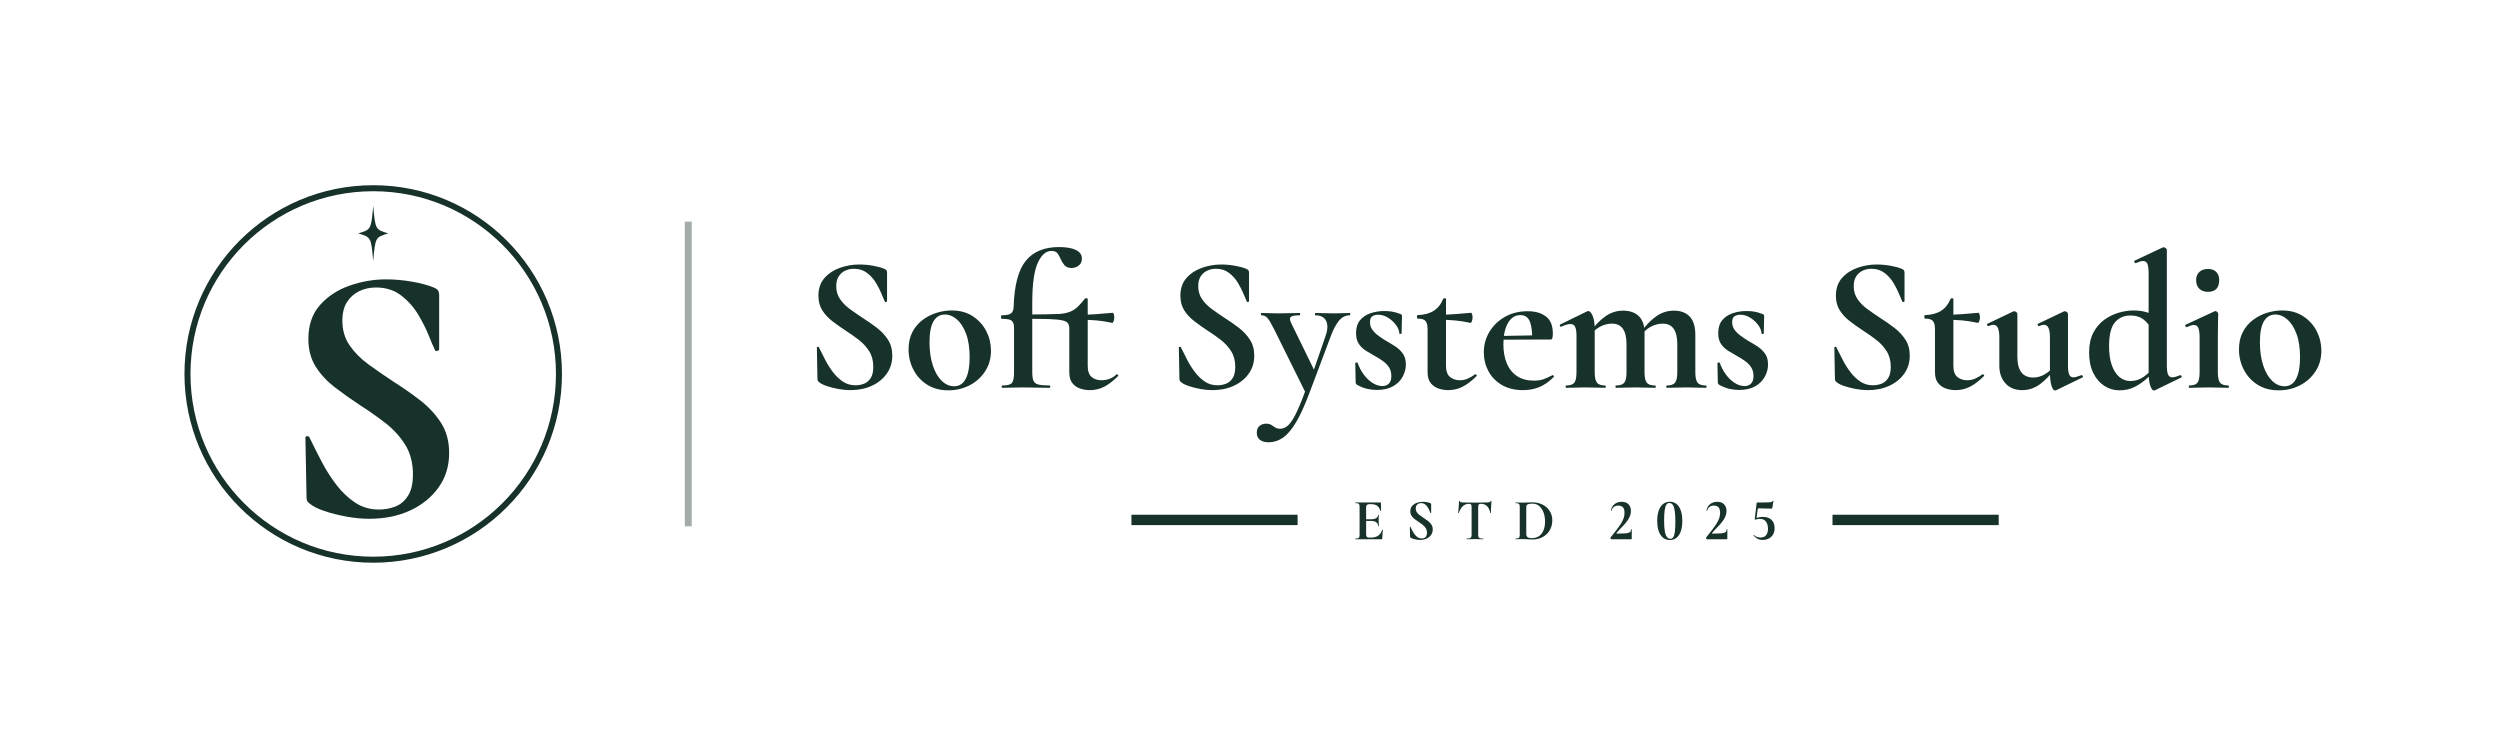
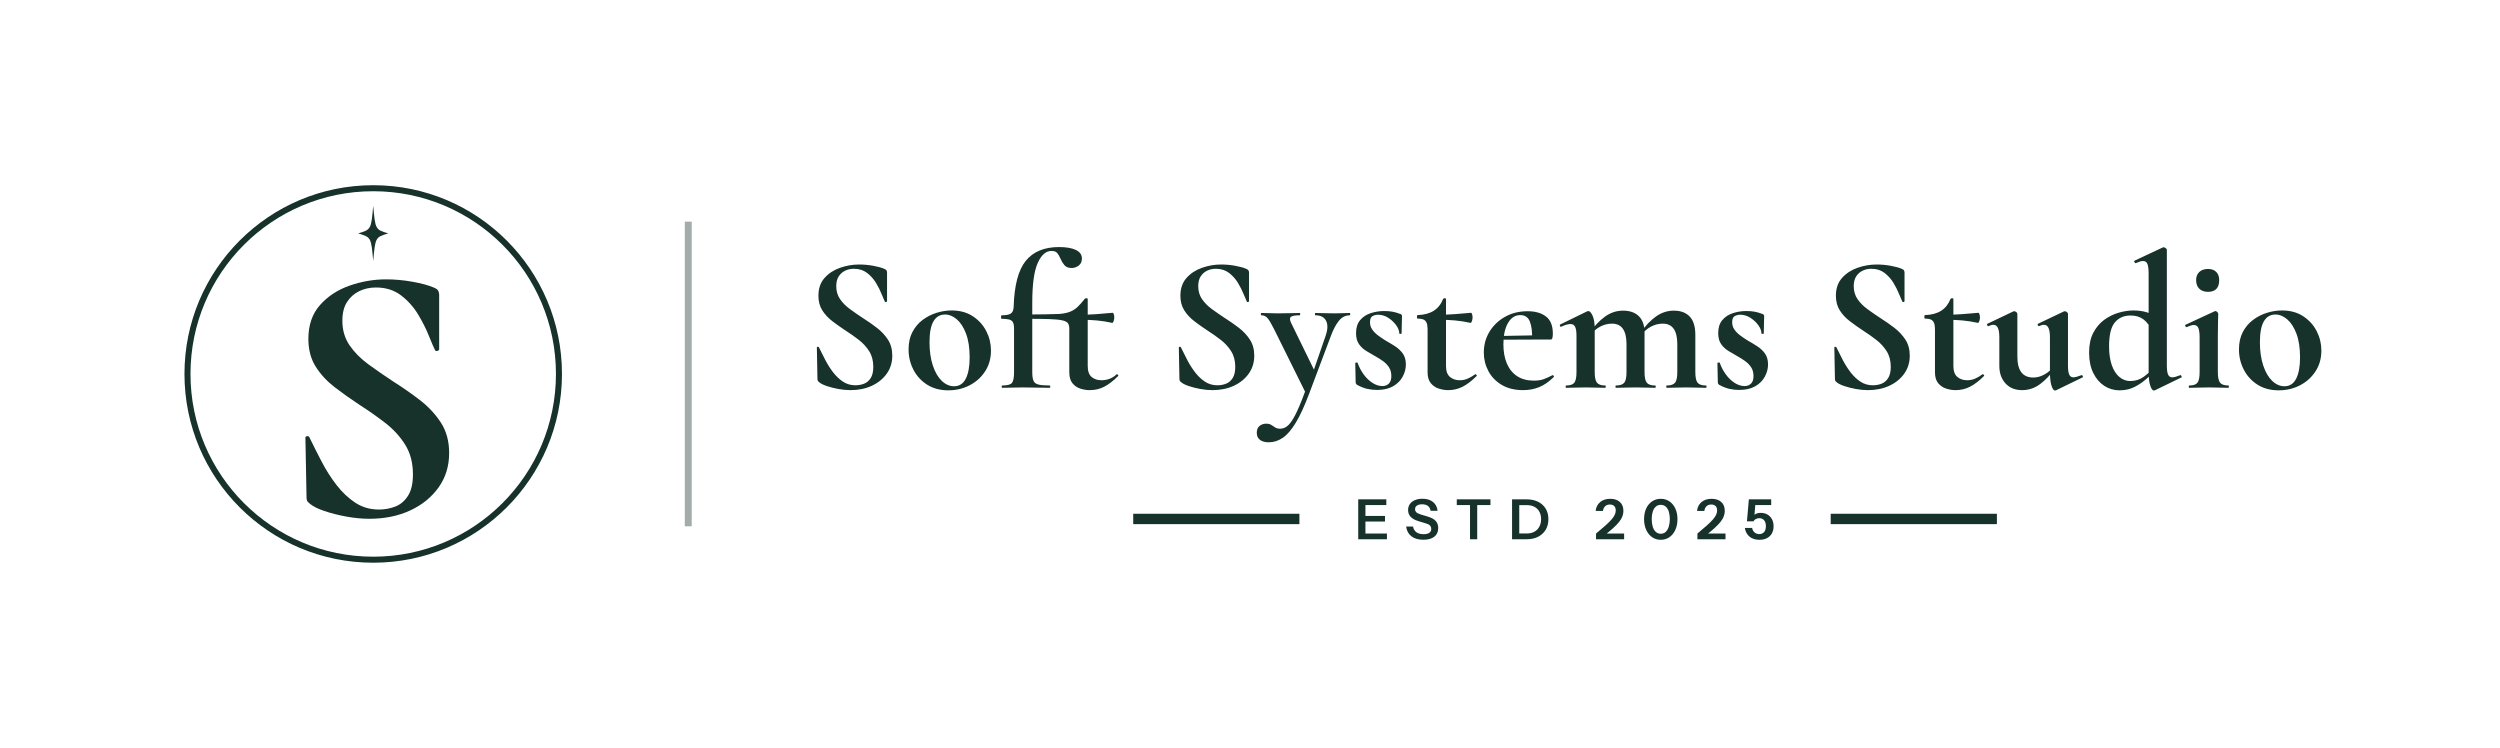
<svg xmlns="http://www.w3.org/2000/svg" viewBox="0 0 361.05 107.80" width="361" height="108" role="img" aria-label="Soft Systems Studio, established 2025">
  <g transform="translate(24.90 24.90) scale(0.3625)">
    <g>
      <circle cx="80" cy="80" r="74" fill="none" stroke="#17312B" stroke-width="2.4" />
      <path class="sparkle" fill="#17312B" d="M80.00,13.00 C80.84,22.46 80.84,22.46 86.00,24.00 C80.84,25.54 80.84,25.54 80.00,35.00 C79.16,25.54 79.16,25.54 74.00,24.00 C79.16,22.46 79.16,22.46 80.00,13.00 Z" />
      <g transform="translate(0 1.88)">
        <g transform="translate(80.0 80.0) scale(1.15) translate(-80.0 -80.0)">
          <path transform="translate(47.04 127)" d="M22.272 -67.072Q22.272 -62.208 24.768 -58.56Q27.264 -54.912 31.296 -51.968Q35.328 -49.024 39.808 -46.08Q44.672 -43.008 49.088 -39.616Q53.504 -36.224 56.384 -31.808Q59.264 -27.392 59.264 -21.248Q59.264 -14.464 55.616 -9.344Q51.968 -4.224 45.76 -1.344Q39.552 1.536 31.616 1.536Q27.776 1.536 23.616 0.768Q19.456 0.0 16.064 -1.152Q12.672 -2.304 11.136 -3.584Q10.624 -3.968 10.24 -4.416Q9.856 -4.864 9.856 -6.016L9.472 -26.368Q9.344 -27.008 10.048 -27.072Q10.752 -27.136 10.88 -26.624Q12.8 -22.656 15.104 -18.24Q17.408 -13.824 20.288 -10.112Q23.168 -6.4 26.752 -4.032Q30.336 -1.664 34.944 -1.664Q37.888 -1.664 40.576 -2.688Q43.264 -3.712 44.992 -6.4Q46.72 -9.088 46.72 -13.824Q46.72 -19.84 44.032 -24.128Q41.344 -28.416 37.12 -31.68Q32.896 -34.944 28.288 -37.888Q23.808 -40.832 19.712 -43.968Q15.616 -47.104 13.056 -51.136Q10.496 -55.168 10.496 -60.8Q10.496 -67.968 14.528 -72.512Q18.56 -77.056 24.768 -79.232Q30.976 -81.408 37.376 -81.408Q41.984 -81.408 46.592 -80.576Q51.2 -79.744 53.888 -78.592Q55.168 -78.08 55.488 -77.44Q55.808 -76.8 55.808 -76.032V-57.216Q55.808 -56.832 55.232 -56.64Q54.656 -56.448 54.4 -56.832Q53.632 -58.368 52.224 -61.888Q50.816 -65.408 48.512 -69.248Q46.208 -73.088 42.624 -75.84Q39.04 -78.592 33.92 -78.592Q30.72 -78.592 28.096 -77.312Q25.472 -76.032 23.872 -73.536Q22.272 -71.04 22.272 -67.072Z" fill="#17312B" />
        </g>
      </g>
    </g>
  </g>
  <rect x="98.90" y="31.90" width="1" height="44" fill="#17312B" fill-opacity="0.4" />
  <path transform="translate(115.90 55.90)" d="M4.872 -14.672Q4.872 -13.608 5.418 -12.81Q5.964 -12.012 6.846 -11.368Q7.728 -10.724 8.708 -10.08Q9.772 -9.408 10.738 -8.666Q11.704 -7.924 12.334 -6.958Q12.964 -5.992 12.964 -4.648Q12.964 -3.164 12.166 -2.044Q11.368 -0.924 10.01 -0.294Q8.652 0.336 6.916 0.336Q6.076 0.336 5.166 0.168Q4.256 0.0 3.514 -0.252Q2.772 -0.504 2.436 -0.784Q2.324 -0.868 2.24 -0.966Q2.156 -1.064 2.156 -1.316L2.072 -5.768Q2.044 -5.908 2.198 -5.922Q2.352 -5.936 2.38 -5.824Q2.8 -4.956 3.304 -3.99Q3.808 -3.024 4.438 -2.212Q5.068 -1.4 5.852 -0.882Q6.636 -0.364 7.644 -0.364Q8.288 -0.364 8.876 -0.588Q9.464 -0.812 9.842 -1.4Q10.22 -1.988 10.22 -3.024Q10.22 -4.34 9.632 -5.278Q9.044 -6.216 8.12 -6.93Q7.196 -7.644 6.188 -8.288Q5.208 -8.932 4.312 -9.618Q3.416 -10.304 2.856 -11.186Q2.296 -12.068 2.296 -13.3Q2.296 -14.868 3.178 -15.862Q4.06 -16.856 5.418 -17.332Q6.776 -17.808 8.176 -17.808Q9.184 -17.808 10.192 -17.626Q11.2 -17.444 11.788 -17.192Q12.068 -17.08 12.138 -16.94Q12.208 -16.8 12.208 -16.632V-12.516Q12.208 -12.432 12.082 -12.39Q11.956 -12.348 11.9 -12.432Q11.732 -12.768 11.424 -13.538Q11.116 -14.308 10.612 -15.148Q10.108 -15.988 9.324 -16.59Q8.54 -17.192 7.42 -17.192Q6.72 -17.192 6.146 -16.912Q5.572 -16.632 5.222 -16.086Q4.872 -15.54 4.872 -14.672ZM21.056 0.364Q19.292 0.364 18.004 -0.448Q16.716 -1.26 16.016 -2.618Q15.316 -3.976 15.316 -5.544Q15.316 -7.0 15.876 -8.064Q16.436 -9.128 17.36 -9.814Q18.284 -10.5 19.376 -10.836Q20.468 -11.172 21.532 -11.172Q23.324 -11.172 24.598 -10.332Q25.872 -9.492 26.544 -8.176Q27.216 -6.86 27.216 -5.376Q27.216 -3.668 26.362 -2.366Q25.508 -1.064 24.108 -0.35Q22.708 0.364 21.056 0.364ZM21.896 -0.224Q23.016 -0.224 23.576 -1.316Q24.136 -2.408 24.136 -4.396Q24.136 -6.44 23.618 -7.812Q23.1 -9.184 22.288 -9.884Q21.476 -10.584 20.58 -10.584Q19.488 -10.584 18.914 -9.604Q18.34 -8.624 18.34 -6.58Q18.34 -4.676 18.816 -3.234Q19.292 -1.792 20.104 -1.008Q20.916 -0.224 21.896 -0.224ZM28.868 0.0Q28.756 0.0 28.756 -0.168Q28.756 -0.336 28.868 -0.336Q29.932 -0.336 30.24 -0.7Q30.548 -1.064 30.548 -2.268V-8.568Q30.548 -9.184 30.38 -9.478Q30.212 -9.772 29.82 -9.87Q29.428 -9.968 28.756 -9.968Q28.672 -9.968 28.672 -10.22Q28.672 -10.472 28.756 -10.472Q29.736 -10.472 30.1 -10.738Q30.464 -11.004 30.492 -11.704Q30.632 -16.352 32.242 -18.34Q33.852 -20.328 37.044 -20.328Q38.612 -20.328 39.48 -19.908Q40.348 -19.488 40.348 -18.676Q40.348 -18.004 39.886 -17.654Q39.424 -17.304 38.864 -17.304Q38.164 -17.304 37.814 -17.724Q37.464 -18.144 37.24 -18.676Q37.044 -19.152 36.792 -19.46Q36.54 -19.768 35.952 -19.768Q34.748 -19.768 33.964 -18.018Q33.18 -16.268 33.18 -12.292V-2.268Q33.18 -1.456 33.348 -1.036Q33.516 -0.616 34.048 -0.476Q34.58 -0.336 35.672 -0.336Q35.784 -0.336 35.784 -0.168Q35.784 0.0 35.672 0.0Q34.692 0.0 33.754 -0.028Q32.816 -0.056 31.836 -0.056Q31.024 -0.056 30.254 -0.028Q29.484 0.0 28.868 0.0ZM41.468 0.336Q40.796 0.336 40.11 0.112Q39.424 -0.112 38.976 -0.672Q38.528 -1.232 38.528 -2.24V-8.568Q38.528 -9.044 38.332 -9.324Q38.136 -9.604 37.506 -9.744Q36.876 -9.884 35.602 -9.926Q34.328 -9.968 32.172 -9.968V-10.584Q33.656 -10.584 35.042 -10.612Q36.428 -10.64 37.128 -10.668Q38.08 -10.752 38.682 -11.004Q39.284 -11.256 39.76 -11.718Q40.236 -12.18 40.74 -12.824Q40.796 -12.936 40.992 -12.936Q41.188 -12.936 41.188 -12.824V-3.164Q41.188 -2.044 41.748 -1.568Q42.308 -1.092 43.176 -1.092Q43.82 -1.092 44.38 -1.316Q44.94 -1.54 45.304 -1.904Q45.416 -2.016 45.542 -1.89Q45.668 -1.764 45.556 -1.68Q44.52 -0.644 43.568 -0.154Q42.616 0.336 41.468 0.336ZM44.716 -9.38Q43.568 -9.632 42.49 -9.73Q41.412 -9.828 40.208 -9.828V-10.556Q41.356 -10.556 42.462 -10.64Q43.568 -10.724 44.8 -10.836Q44.884 -10.836 44.954 -10.626Q45.024 -10.416 45.024 -10.164Q45.024 -9.884 44.926 -9.618Q44.828 -9.352 44.716 -9.38ZM57.148 -14.672Q57.148 -13.608 57.694 -12.81Q58.24 -12.012 59.122 -11.368Q60.004 -10.724 60.984 -10.08Q62.048 -9.408 63.014 -8.666Q63.98 -7.924 64.61 -6.958Q65.24 -5.992 65.24 -4.648Q65.24 -3.164 64.442 -2.044Q63.644 -0.924 62.286 -0.294Q60.928 0.336 59.192 0.336Q58.352 0.336 57.442 0.168Q56.532 0.0 55.79 -0.252Q55.048 -0.504 54.712 -0.784Q54.6 -0.868 54.516 -0.966Q54.432 -1.064 54.432 -1.316L54.348 -5.768Q54.32 -5.908 54.474 -5.922Q54.628 -5.936 54.656 -5.824Q55.076 -4.956 55.58 -3.99Q56.084 -3.024 56.714 -2.212Q57.344 -1.4 58.128 -0.882Q58.912 -0.364 59.92 -0.364Q60.564 -0.364 61.152 -0.588Q61.74 -0.812 62.118 -1.4Q62.496 -1.988 62.496 -3.024Q62.496 -4.34 61.908 -5.278Q61.32 -6.216 60.396 -6.93Q59.472 -7.644 58.464 -8.288Q57.484 -8.932 56.588 -9.618Q55.692 -10.304 55.132 -11.186Q54.572 -12.068 54.572 -13.3Q54.572 -14.868 55.454 -15.862Q56.336 -16.856 57.694 -17.332Q59.052 -17.808 60.452 -17.808Q61.46 -17.808 62.468 -17.626Q63.476 -17.444 64.064 -17.192Q64.344 -17.08 64.414 -16.94Q64.484 -16.8 64.484 -16.632V-12.516Q64.484 -12.432 64.358 -12.39Q64.232 -12.348 64.176 -12.432Q64.008 -12.768 63.7 -13.538Q63.392 -14.308 62.888 -15.148Q62.384 -15.988 61.6 -16.59Q60.816 -17.192 59.696 -17.192Q58.996 -17.192 58.422 -16.912Q57.848 -16.632 57.498 -16.086Q57.148 -15.54 57.148 -14.672ZM79.044 -10.808Q79.1 -10.808 79.1 -10.64Q79.1 -10.472 79.044 -10.472Q78.092 -10.472 77.448 -9.66Q76.804 -8.848 76.3 -7.476L73.192 0.784Q72.184 3.472 71.246 5.026Q70.308 6.58 69.356 7.224Q68.404 7.868 67.34 7.868Q66.528 7.868 66.066 7.518Q65.604 7.168 65.604 6.496Q65.604 5.824 66.01 5.502Q66.416 5.18 66.948 5.18Q67.424 5.18 67.704 5.362Q67.984 5.544 68.264 5.726Q68.544 5.908 68.992 5.908Q69.664 5.908 70.224 5.334Q70.784 4.76 71.428 3.374Q72.072 1.988 72.94 -0.42L72.856 1.12L68.096 -8.484Q67.48 -9.716 67.13 -10.094Q66.78 -10.472 66.276 -10.472Q66.192 -10.472 66.192 -10.64Q66.192 -10.808 66.276 -10.808Q66.836 -10.808 67.466 -10.78Q68.096 -10.752 68.656 -10.752Q69.664 -10.752 70.42 -10.78Q71.176 -10.808 71.792 -10.808Q71.876 -10.808 71.876 -10.64Q71.876 -10.472 71.792 -10.472Q70.812 -10.472 70.532 -10.248Q70.252 -10.024 70.56 -9.38L74.116 -2.1L73.108 -0.448L75.544 -7.504Q76.02 -8.876 75.614 -9.674Q75.208 -10.472 74.06 -10.472Q74.004 -10.472 74.004 -10.64Q74.004 -10.808 74.06 -10.808Q74.732 -10.808 75.334 -10.78Q75.936 -10.752 76.888 -10.752Q77.56 -10.752 77.994 -10.78Q78.428 -10.808 79.044 -10.808ZM81.956 -9.464Q81.956 -8.876 82.278 -8.414Q82.6 -7.952 83.104 -7.574Q83.608 -7.196 84.196 -6.832Q84.896 -6.44 85.568 -6.006Q86.24 -5.572 86.688 -4.956Q87.136 -4.34 87.136 -3.36Q87.136 -2.464 86.674 -1.61Q86.212 -0.756 85.288 -0.224Q84.364 0.308 82.964 0.308Q82.264 0.308 81.564 0.154Q80.864 0.0 80.052 -0.448Q79.996 -0.504 79.94 -0.588Q79.884 -0.672 79.884 -0.784L79.828 -3.556Q79.828 -3.64 79.982 -3.654Q80.136 -3.668 80.164 -3.612Q80.472 -2.716 81.032 -1.946Q81.592 -1.176 82.306 -0.714Q83.02 -0.252 83.748 -0.252Q84.308 -0.252 84.672 -0.602Q85.036 -0.952 85.036 -1.68Q85.036 -2.464 84.686 -2.982Q84.336 -3.5 83.804 -3.878Q83.272 -4.256 82.712 -4.564Q82.068 -4.928 81.424 -5.32Q80.78 -5.712 80.36 -6.314Q79.94 -6.916 79.94 -7.896Q79.94 -9.072 80.528 -9.772Q81.116 -10.472 82.054 -10.78Q82.992 -11.088 84.0 -11.088Q84.616 -11.088 85.134 -11.004Q85.652 -10.92 86.324 -10.668Q86.576 -10.584 86.576 -10.36Q86.576 -9.8 86.548 -9.198Q86.52 -8.596 86.52 -7.868Q86.52 -7.784 86.352 -7.784Q86.184 -7.784 86.184 -7.868Q86.184 -8.4 85.75 -9.016Q85.316 -9.632 84.616 -10.094Q83.916 -10.556 83.104 -10.556Q82.712 -10.556 82.334 -10.36Q81.956 -10.164 81.956 -9.464ZM93.24 0.336Q92.568 0.336 91.882 0.112Q91.196 -0.112 90.734 -0.672Q90.272 -1.232 90.272 -2.24V-8.456Q90.272 -9.044 90.132 -9.38Q89.992 -9.716 89.684 -9.856Q89.376 -9.996 88.844 -9.996Q88.732 -9.996 88.732 -10.248Q88.732 -10.5 88.844 -10.5Q90.272 -10.556 91.168 -11.13Q92.064 -11.704 92.512 -12.824Q92.568 -12.936 92.75 -12.936Q92.932 -12.936 92.932 -12.824V-3.164Q92.932 -2.044 93.506 -1.568Q94.08 -1.092 94.92 -1.092Q95.564 -1.092 96.138 -1.358Q96.712 -1.624 97.104 -1.932Q97.188 -2.016 97.314 -1.89Q97.44 -1.764 97.328 -1.68Q96.292 -0.644 95.326 -0.154Q94.36 0.336 93.24 0.336ZM96.46 -9.38Q95.312 -9.632 94.234 -9.73Q93.156 -9.828 91.952 -9.828V-10.556Q93.1 -10.556 94.206 -10.64Q95.312 -10.724 96.572 -10.836Q96.628 -10.836 96.698 -10.626Q96.768 -10.416 96.768 -10.164Q96.768 -9.884 96.67 -9.618Q96.572 -9.352 96.46 -9.38ZM104.076 0.336Q102.256 0.336 100.982 -0.42Q99.708 -1.176 99.05 -2.422Q98.392 -3.668 98.392 -5.096Q98.392 -6.748 99.204 -8.092Q100.016 -9.436 101.444 -10.248Q102.872 -11.06 104.72 -11.06Q106.372 -11.06 107.366 -10.304Q108.36 -9.548 108.36 -7.84Q108.36 -7.476 108.304 -7.224Q108.248 -6.972 108.052 -6.972H105.364Q105.42 -8.568 105.056 -9.534Q104.692 -10.5 103.656 -10.5Q102.536 -10.5 101.878 -9.352Q101.22 -8.204 101.22 -6.3Q101.22 -4.676 101.724 -3.5Q102.228 -2.324 103.208 -1.68Q104.188 -1.036 105.616 -1.036Q106.456 -1.036 107.03 -1.246Q107.604 -1.456 108.304 -1.82Q108.36 -1.876 108.458 -1.764Q108.556 -1.652 108.5 -1.568Q107.464 -0.532 106.386 -0.098Q105.308 0.336 104.076 0.336ZM100.24 -6.944 100.212 -7.476 106.344 -7.588V-6.972ZM124.824 0.0Q124.74 0.0 124.74 -0.168Q124.74 -0.336 124.824 -0.336Q125.692 -0.336 126.014 -0.742Q126.336 -1.148 126.336 -2.268V-6.3Q126.336 -9.268 124.236 -9.268Q123.368 -9.268 122.556 -8.848Q121.744 -8.428 121.24 -7.7L121.1 -8.036Q122.052 -9.436 123.242 -10.29Q124.432 -11.144 125.832 -11.144Q127.316 -11.144 128.128 -10.29Q128.94 -9.436 128.94 -7.644V-2.268Q128.94 -1.148 129.262 -0.742Q129.584 -0.336 130.452 -0.336Q130.564 -0.336 130.564 -0.168Q130.564 0.0 130.452 0.0Q129.892 0.0 129.164 -0.028Q128.436 -0.056 127.624 -0.056Q126.84 -0.056 126.112 -0.028Q125.384 0.0 124.824 0.0ZM117.488 0.0Q117.404 0.0 117.404 -0.168Q117.404 -0.336 117.488 -0.336Q118.356 -0.336 118.678 -0.742Q119 -1.148 119 -2.268V-6.3Q119 -9.268 116.9 -9.268Q116.032 -9.268 115.22 -8.848Q114.408 -8.428 113.904 -7.7L113.764 -8.036Q114.716 -9.436 115.906 -10.29Q117.096 -11.144 118.496 -11.144Q119.98 -11.144 120.792 -10.332Q121.604 -9.52 121.604 -7.952V-2.268Q121.604 -1.148 121.926 -0.742Q122.248 -0.336 123.116 -0.336Q123.228 -0.336 123.228 -0.168Q123.228 0.0 123.116 0.0Q122.556 0.0 121.828 -0.028Q121.1 -0.056 120.288 -0.056Q119.504 -0.056 118.776 -0.028Q118.048 0.0 117.488 0.0ZM110.292 0.0Q110.208 0.0 110.208 -0.168Q110.208 -0.336 110.292 -0.336Q111.16 -0.336 111.468 -0.742Q111.776 -1.148 111.776 -2.268V-7.532Q111.776 -8.4 111.58 -8.806Q111.384 -9.212 110.908 -9.212Q110.656 -9.212 110.32 -9.114Q109.984 -9.016 109.564 -8.82Q109.452 -8.764 109.396 -8.932Q109.34 -9.1 109.396 -9.128L113.288 -11.032Q113.456 -11.088 113.484 -11.088Q113.792 -11.088 114.1 -10.416Q114.408 -9.744 114.408 -8.484V-2.268Q114.408 -1.148 114.73 -0.742Q115.052 -0.336 115.92 -0.336Q116.004 -0.336 116.004 -0.168Q116.004 0.0 115.92 0.0Q115.36 0.0 114.632 -0.028Q113.904 -0.056 113.092 -0.056Q112.308 -0.056 111.58 -0.028Q110.852 0.0 110.292 0.0ZM134.26 -9.464Q134.26 -8.876 134.582 -8.414Q134.904 -7.952 135.408 -7.574Q135.912 -7.196 136.5 -6.832Q137.2 -6.44 137.872 -6.006Q138.544 -5.572 138.992 -4.956Q139.44 -4.34 139.44 -3.36Q139.44 -2.464 138.978 -1.61Q138.516 -0.756 137.592 -0.224Q136.668 0.308 135.268 0.308Q134.568 0.308 133.868 0.154Q133.168 0.0 132.356 -0.448Q132.3 -0.504 132.244 -0.588Q132.188 -0.672 132.188 -0.784L132.132 -3.556Q132.132 -3.64 132.286 -3.654Q132.44 -3.668 132.468 -3.612Q132.776 -2.716 133.336 -1.946Q133.896 -1.176 134.61 -0.714Q135.324 -0.252 136.052 -0.252Q136.612 -0.252 136.976 -0.602Q137.34 -0.952 137.34 -1.68Q137.34 -2.464 136.99 -2.982Q136.64 -3.5 136.108 -3.878Q135.576 -4.256 135.016 -4.564Q134.372 -4.928 133.728 -5.32Q133.084 -5.712 132.664 -6.314Q132.244 -6.916 132.244 -7.896Q132.244 -9.072 132.832 -9.772Q133.42 -10.472 134.358 -10.78Q135.296 -11.088 136.304 -11.088Q136.92 -11.088 137.438 -11.004Q137.956 -10.92 138.628 -10.668Q138.88 -10.584 138.88 -10.36Q138.88 -9.8 138.852 -9.198Q138.824 -8.596 138.824 -7.868Q138.824 -7.784 138.656 -7.784Q138.488 -7.784 138.488 -7.868Q138.488 -8.4 138.054 -9.016Q137.62 -9.632 136.92 -10.094Q136.22 -10.556 135.408 -10.556Q135.016 -10.556 134.638 -10.36Q134.26 -10.164 134.26 -9.464ZM151.816 -14.672Q151.816 -13.608 152.362 -12.81Q152.908 -12.012 153.79 -11.368Q154.672 -10.724 155.652 -10.08Q156.716 -9.408 157.682 -8.666Q158.648 -7.924 159.278 -6.958Q159.908 -5.992 159.908 -4.648Q159.908 -3.164 159.11 -2.044Q158.312 -0.924 156.954 -0.294Q155.596 0.336 153.86 0.336Q153.02 0.336 152.11 0.168Q151.2 0.0 150.458 -0.252Q149.716 -0.504 149.38 -0.784Q149.268 -0.868 149.184 -0.966Q149.1 -1.064 149.1 -1.316L149.016 -5.768Q148.988 -5.908 149.142 -5.922Q149.296 -5.936 149.324 -5.824Q149.744 -4.956 150.248 -3.99Q150.752 -3.024 151.382 -2.212Q152.012 -1.4 152.796 -0.882Q153.58 -0.364 154.588 -0.364Q155.232 -0.364 155.82 -0.588Q156.408 -0.812 156.786 -1.4Q157.164 -1.988 157.164 -3.024Q157.164 -4.34 156.576 -5.278Q155.988 -6.216 155.064 -6.93Q154.14 -7.644 153.132 -8.288Q152.152 -8.932 151.256 -9.618Q150.36 -10.304 149.8 -11.186Q149.24 -12.068 149.24 -13.3Q149.24 -14.868 150.122 -15.862Q151.004 -16.856 152.362 -17.332Q153.72 -17.808 155.12 -17.808Q156.128 -17.808 157.136 -17.626Q158.144 -17.444 158.732 -17.192Q159.012 -17.08 159.082 -16.94Q159.152 -16.8 159.152 -16.632V-12.516Q159.152 -12.432 159.026 -12.39Q158.9 -12.348 158.844 -12.432Q158.676 -12.768 158.368 -13.538Q158.06 -14.308 157.556 -15.148Q157.052 -15.988 156.268 -16.59Q155.484 -17.192 154.364 -17.192Q153.664 -17.192 153.09 -16.912Q152.516 -16.632 152.166 -16.086Q151.816 -15.54 151.816 -14.672ZM166.516 0.336Q165.844 0.336 165.158 0.112Q164.472 -0.112 164.01 -0.672Q163.548 -1.232 163.548 -2.24V-8.456Q163.548 -9.044 163.408 -9.38Q163.268 -9.716 162.96 -9.856Q162.652 -9.996 162.12 -9.996Q162.008 -9.996 162.008 -10.248Q162.008 -10.5 162.12 -10.5Q163.548 -10.556 164.444 -11.13Q165.34 -11.704 165.788 -12.824Q165.844 -12.936 166.026 -12.936Q166.208 -12.936 166.208 -12.824V-3.164Q166.208 -2.044 166.782 -1.568Q167.356 -1.092 168.196 -1.092Q168.84 -1.092 169.414 -1.358Q169.988 -1.624 170.38 -1.932Q170.464 -2.016 170.59 -1.89Q170.716 -1.764 170.604 -1.68Q169.568 -0.644 168.602 -0.154Q167.636 0.336 166.516 0.336ZM169.736 -9.38Q168.588 -9.632 167.51 -9.73Q166.432 -9.828 165.228 -9.828V-10.556Q166.376 -10.556 167.482 -10.64Q168.588 -10.724 169.848 -10.836Q169.904 -10.836 169.974 -10.626Q170.044 -10.416 170.044 -10.164Q170.044 -9.884 169.946 -9.618Q169.848 -9.352 169.736 -9.38ZM176.148 0.336Q174.608 0.336 173.726 -0.644Q172.844 -1.624 172.844 -3.164V-7.28Q172.844 -8.204 172.634 -8.652Q172.424 -9.1 171.976 -9.1Q171.668 -9.1 171.276 -8.904Q171.164 -8.876 171.094 -9.044Q171.024 -9.212 171.108 -9.24L174.86 -11.032Q174.944 -11.06 175 -11.06Q175.14 -11.06 175.294 -10.934Q175.448 -10.808 175.448 -10.696V-4.508Q175.448 -2.996 176.022 -2.24Q176.596 -1.484 177.772 -1.484Q178.584 -1.484 179.396 -1.946Q180.208 -2.408 180.684 -3.108L180.852 -2.772Q179.9 -1.4 178.724 -0.532Q177.548 0.336 176.148 0.336ZM182.756 -10.696V-3.248Q182.756 -2.296 182.938 -1.904Q183.12 -1.512 183.54 -1.512Q183.736 -1.512 184.03 -1.596Q184.324 -1.68 184.688 -1.82Q184.8 -1.876 184.884 -1.722Q184.968 -1.568 184.884 -1.512L181.02 0.364Q180.964 0.392 180.88 0.392Q180.6 0.392 180.376 -0.308Q180.152 -1.008 180.152 -2.296V-7.28Q180.152 -8.204 179.942 -8.652Q179.732 -9.1 179.284 -9.1Q178.976 -9.1 178.556 -8.904Q178.472 -8.876 178.402 -9.044Q178.332 -9.212 178.416 -9.24L182.168 -11.032Q182.224 -11.06 182.308 -11.06Q182.448 -11.06 182.602 -10.934Q182.756 -10.808 182.756 -10.696ZM190.204 0.364Q189 0.364 188.006 -0.28Q187.012 -0.924 186.41 -2.142Q185.808 -3.36 185.808 -5.096Q185.808 -6.804 186.424 -7.966Q187.04 -9.128 188.006 -9.828Q188.972 -10.528 190.092 -10.85Q191.212 -11.172 192.22 -11.172Q193.228 -11.172 194.096 -10.92Q194.964 -10.668 195.664 -10.304L195.02 -8.036Q194.432 -9.296 193.676 -9.87Q192.92 -10.444 191.8 -10.444Q190.372 -10.444 189.532 -9.45Q188.692 -8.456 188.692 -5.992Q188.692 -4.396 189.084 -3.276Q189.476 -2.156 190.176 -1.568Q190.876 -0.98 191.744 -0.98Q192.864 -0.98 193.704 -1.596Q194.544 -2.212 195.328 -3.08L195.608 -2.828Q195.02 -2.156 194.222 -1.414Q193.424 -0.672 192.43 -0.154Q191.436 0.364 190.204 0.364ZM197.036 -19.936V-3.248Q197.036 -2.296 197.218 -1.904Q197.4 -1.512 197.82 -1.512Q198.016 -1.512 198.31 -1.596Q198.604 -1.68 198.968 -1.82Q199.052 -1.876 199.136 -1.722Q199.22 -1.568 199.164 -1.512L195.3 0.364Q195.216 0.392 195.16 0.392Q194.88 0.392 194.642 -0.308Q194.404 -1.008 194.404 -2.296V-16.492Q194.404 -17.444 194.236 -17.878Q194.068 -18.312 193.592 -18.312Q193.396 -18.312 193.13 -18.228Q192.864 -18.144 192.556 -18.004Q192.444 -17.976 192.36 -18.144Q192.276 -18.312 192.332 -18.34L196.448 -20.272Q196.504 -20.3 196.56 -20.3Q196.7 -20.3 196.868 -20.174Q197.036 -20.048 197.036 -19.936ZM200.284 0.0Q200.2 0.0 200.2 -0.168Q200.2 -0.336 200.284 -0.336Q201.152 -0.336 201.46 -0.742Q201.768 -1.148 201.768 -2.268V-7.28Q201.768 -8.204 201.586 -8.638Q201.404 -9.072 200.928 -9.072Q200.732 -9.072 200.466 -8.988Q200.2 -8.904 199.892 -8.764Q199.78 -8.736 199.71 -8.904Q199.64 -9.072 199.724 -9.1L203.952 -11.06Q204.008 -11.088 204.036 -11.088Q204.176 -11.088 204.316 -10.948Q204.456 -10.808 204.456 -10.696Q204.456 -10.36 204.428 -9.576Q204.4 -8.792 204.4 -7.336V-2.268Q204.4 -1.148 204.722 -0.742Q205.044 -0.336 205.912 -0.336Q205.996 -0.336 205.996 -0.168Q205.996 0.0 205.912 0.0Q205.352 0.0 204.624 -0.028Q203.896 -0.056 203.084 -0.056Q202.3 -0.056 201.572 -0.028Q200.844 0.0 200.284 0.0ZM202.972 -13.86Q202.188 -13.86 201.726 -14.308Q201.264 -14.756 201.264 -15.568Q201.264 -16.296 201.726 -16.73Q202.188 -17.164 202.972 -17.164Q203.756 -17.164 204.176 -16.73Q204.596 -16.296 204.596 -15.568Q204.596 -13.86 202.972 -13.86ZM213.192 0.364Q211.428 0.364 210.14 -0.448Q208.852 -1.26 208.152 -2.618Q207.452 -3.976 207.452 -5.544Q207.452 -7.0 208.012 -8.064Q208.572 -9.128 209.496 -9.814Q210.42 -10.5 211.512 -10.836Q212.604 -11.172 213.668 -11.172Q215.46 -11.172 216.734 -10.332Q218.008 -9.492 218.68 -8.176Q219.352 -6.86 219.352 -5.376Q219.352 -3.668 218.498 -2.366Q217.644 -1.064 216.244 -0.35Q214.844 0.364 213.192 0.364ZM214.032 -0.224Q215.152 -0.224 215.712 -1.316Q216.272 -2.408 216.272 -4.396Q216.272 -6.44 215.754 -7.812Q215.236 -9.184 214.424 -9.884Q213.612 -10.584 212.716 -10.584Q211.624 -10.584 211.05 -9.604Q210.476 -8.624 210.476 -6.58Q210.476 -4.676 210.952 -3.234Q211.428 -1.792 212.24 -1.008Q213.052 -0.224 214.032 -0.224Z" fill="#17312B" />
-   <path transform="translate(195.40 77.77)" d="M4.106 0.0H0.349Q0.323 0.0 0.323 -0.051Q0.323 -0.102 0.349 -0.102Q0.612 -0.102 0.74 -0.145Q0.867 -0.187 0.91 -0.315Q0.952 -0.442 0.952 -0.689V-4.624Q0.952 -4.871 0.91 -4.994Q0.867 -5.117 0.74 -5.164Q0.612 -5.211 0.349 -5.211Q0.323 -5.211 0.323 -5.261Q0.323 -5.312 0.349 -5.312H3.953Q4.038 -5.312 4.038 -5.236L4.054 -4.106Q4.054 -4.089 4.012 -4.08Q3.97 -4.072 3.953 -4.097Q3.817 -4.599 3.494 -4.832Q3.171 -5.066 2.644 -5.066H2.389Q2.219 -5.066 2.108 -5.019Q1.998 -4.973 1.947 -4.87Q1.896 -4.769 1.896 -4.615V-0.723Q1.896 -0.561 1.938 -0.451Q1.981 -0.34 2.066 -0.289Q2.151 -0.238 2.287 -0.238H2.567Q3.23 -0.238 3.63 -0.51Q4.029 -0.782 4.216 -1.352Q4.224 -1.377 4.271 -1.364Q4.318 -1.352 4.318 -1.335Q4.284 -1.088 4.259 -0.752Q4.233 -0.417 4.233 -0.128Q4.233 0.0 4.106 0.0ZM3.63 -1.896Q3.63 -2.244 3.366 -2.444Q3.103 -2.644 2.593 -2.644H1.445V-2.882H2.601Q3.103 -2.882 3.362 -3.056Q3.621 -3.23 3.621 -3.528Q3.621 -3.553 3.668 -3.553Q3.715 -3.553 3.715 -3.528Q3.715 -3.247 3.71 -3.09Q3.706 -2.933 3.706 -2.763Q3.706 -2.55 3.719 -2.346Q3.732 -2.142 3.732 -1.896Q3.732 -1.879 3.681 -1.879Q3.63 -1.879 3.63 -1.896ZM9.061 -4.454Q9.061 -4.131 9.227 -3.889Q9.393 -3.647 9.66 -3.451Q9.928 -3.256 10.226 -3.06Q10.549 -2.856 10.842 -2.631Q11.135 -2.405 11.326 -2.112Q11.518 -1.819 11.518 -1.411Q11.518 -0.961 11.275 -0.621Q11.033 -0.281 10.621 -0.089Q10.209 0.102 9.682 0.102Q9.427 0.102 9.15 0.051Q8.874 0.0 8.649 -0.077Q8.424 -0.153 8.322 -0.238Q8.288 -0.264 8.262 -0.293Q8.237 -0.323 8.237 -0.4L8.211 -1.751Q8.203 -1.794 8.249 -1.798Q8.296 -1.802 8.305 -1.768Q8.432 -1.505 8.585 -1.211Q8.738 -0.918 8.929 -0.671Q9.121 -0.425 9.359 -0.268Q9.597 -0.111 9.902 -0.111Q10.098 -0.111 10.277 -0.179Q10.455 -0.247 10.57 -0.425Q10.684 -0.604 10.684 -0.918Q10.684 -1.318 10.506 -1.602Q10.328 -1.887 10.047 -2.104Q9.767 -2.321 9.461 -2.516Q9.163 -2.712 8.891 -2.92Q8.619 -3.128 8.449 -3.396Q8.279 -3.664 8.279 -4.038Q8.279 -4.514 8.547 -4.815Q8.815 -5.117 9.227 -5.261Q9.639 -5.406 10.064 -5.406Q10.37 -5.406 10.676 -5.351Q10.982 -5.296 11.161 -5.219Q11.246 -5.185 11.267 -5.143Q11.288 -5.1 11.288 -5.049V-3.8Q11.288 -3.774 11.25 -3.761Q11.212 -3.749 11.195 -3.774Q11.144 -3.876 11.05 -4.11Q10.957 -4.344 10.804 -4.599Q10.651 -4.854 10.413 -5.036Q10.175 -5.219 9.835 -5.219Q9.622 -5.219 9.448 -5.134Q9.274 -5.049 9.167 -4.883Q9.061 -4.718 9.061 -4.454ZM16.737 -5.117Q16.218 -5.117 15.857 -4.773Q15.496 -4.429 15.283 -3.8Q15.275 -3.774 15.232 -3.778Q15.19 -3.783 15.19 -3.808Q15.207 -3.927 15.224 -4.144Q15.241 -4.361 15.262 -4.616Q15.283 -4.871 15.296 -5.109Q15.309 -5.347 15.309 -5.5Q15.309 -5.542 15.355 -5.542Q15.402 -5.542 15.402 -5.5Q15.402 -5.415 15.491 -5.376Q15.581 -5.338 15.695 -5.325Q15.81 -5.312 15.887 -5.312Q16.618 -5.287 17.595 -5.287Q18.19 -5.287 18.547 -5.3Q18.904 -5.312 19.236 -5.312Q19.542 -5.312 19.699 -5.351Q19.856 -5.389 19.899 -5.525Q19.907 -5.559 19.954 -5.559Q20.001 -5.559 20.001 -5.525Q19.984 -5.389 19.971 -5.147Q19.958 -4.905 19.945 -4.637Q19.933 -4.369 19.924 -4.144Q19.916 -3.919 19.916 -3.808Q19.916 -3.783 19.873 -3.783Q19.831 -3.783 19.822 -3.808Q19.695 -4.48 19.342 -4.798Q18.989 -5.117 18.488 -5.117Q18.318 -5.117 18.228 -5.07Q18.139 -5.024 18.109 -4.913Q18.08 -4.803 18.08 -4.607V-0.689Q18.08 -0.442 18.131 -0.315Q18.182 -0.187 18.33 -0.145Q18.479 -0.102 18.785 -0.102Q18.811 -0.102 18.811 -0.051Q18.811 0.0 18.785 0.0Q18.547 0.0 18.25 -0.009Q17.952 -0.017 17.595 -0.017Q17.255 -0.017 16.958 -0.009Q16.66 0.0 16.414 0.0Q16.388 0.0 16.388 -0.051Q16.388 -0.102 16.414 -0.102Q16.711 -0.102 16.864 -0.145Q17.017 -0.187 17.072 -0.315Q17.128 -0.442 17.128 -0.689V-4.624Q17.128 -4.811 17.098 -4.917Q17.068 -5.024 16.983 -5.07Q16.898 -5.117 16.737 -5.117ZM25.976 0.034Q25.704 0.034 25.296 0.009Q24.888 -0.017 24.548 -0.017Q24.242 -0.017 23.962 -0.009Q23.681 0.0 23.46 0.0Q23.443 0.0 23.443 -0.051Q23.443 -0.102 23.46 -0.102Q23.724 -0.102 23.855 -0.145Q23.987 -0.187 24.034 -0.315Q24.081 -0.442 24.081 -0.689V-4.624Q24.081 -4.871 24.038 -4.994Q23.996 -5.117 23.864 -5.164Q23.732 -5.211 23.477 -5.211Q23.452 -5.211 23.452 -5.261Q23.452 -5.312 23.477 -5.312Q23.698 -5.312 23.97 -5.3Q24.242 -5.287 24.557 -5.287Q24.863 -5.287 25.228 -5.308Q25.594 -5.33 25.857 -5.33Q26.741 -5.33 27.396 -4.99Q28.05 -4.65 28.416 -4.063Q28.781 -3.477 28.781 -2.746Q28.781 -2.108 28.56 -1.594Q28.339 -1.08 27.948 -0.718Q27.557 -0.357 27.051 -0.162Q26.546 0.034 25.976 0.034ZM25.891 -0.162Q26.427 -0.162 26.843 -0.438Q27.26 -0.714 27.498 -1.25Q27.736 -1.785 27.736 -2.558Q27.736 -3.281 27.515 -3.868Q27.294 -4.454 26.894 -4.798Q26.495 -5.143 25.942 -5.143Q25.449 -5.143 25.237 -5.049Q25.024 -4.956 25.024 -4.607V-0.782Q25.024 -0.468 25.19 -0.315Q25.356 -0.162 25.891 -0.162ZM37.298 0.0Q37.264 0.0 37.209 -0.102Q37.154 -0.204 37.188 -0.238Q37.723 -0.918 38.11 -1.419Q38.497 -1.921 38.739 -2.321Q38.981 -2.72 39.096 -3.073Q39.211 -3.426 39.211 -3.8Q39.211 -4.42 38.956 -4.641Q38.701 -4.862 38.335 -4.862Q37.936 -4.862 37.676 -4.662Q37.417 -4.463 37.341 -4.114Q37.332 -4.097 37.285 -4.106Q37.239 -4.114 37.247 -4.139Q37.341 -4.718 37.757 -5.062Q38.174 -5.406 38.803 -5.406Q39.457 -5.406 39.797 -5.036Q40.137 -4.667 40.137 -4.089Q40.137 -3.681 39.988 -3.324Q39.84 -2.967 39.602 -2.639Q39.364 -2.312 39.079 -2.014Q38.794 -1.717 38.522 -1.432Q38.25 -1.148 38.046 -0.876Q38.012 -0.816 38.089 -0.816Q38.735 -0.816 39.143 -0.837Q39.551 -0.859 39.772 -0.922Q39.993 -0.986 40.073 -1.105Q40.154 -1.224 40.154 -1.42Q40.154 -1.445 40.205 -1.445Q40.256 -1.445 40.256 -1.42V-0.093Q40.256 -0.06 40.239 -0.03Q40.222 0.0 40.18 0.0Q39.763 0.0 39.262 0.0Q38.76 0.0 38.25 0.0Q37.74 0.0 37.298 0.0ZM45.756 0.111Q45.186 0.111 44.778 -0.221Q44.37 -0.552 44.153 -1.173Q43.937 -1.794 43.937 -2.661Q43.937 -3.528 44.153 -4.144Q44.37 -4.76 44.782 -5.087Q45.195 -5.415 45.773 -5.415Q46.334 -5.415 46.733 -5.083Q47.133 -4.752 47.345 -4.131Q47.558 -3.511 47.558 -2.635Q47.558 -1.777 47.345 -1.16Q47.133 -0.544 46.729 -0.217Q46.325 0.111 45.756 0.111ZM45.858 -0.068Q46.113 -0.068 46.266 -0.319Q46.419 -0.57 46.487 -1.114Q46.555 -1.658 46.555 -2.533Q46.555 -3.502 46.465 -4.097Q46.376 -4.692 46.185 -4.964Q45.994 -5.236 45.679 -5.236Q45.416 -5.236 45.25 -4.981Q45.084 -4.726 45.008 -4.174Q44.931 -3.621 44.931 -2.72Q44.931 -1.777 45.025 -1.19Q45.118 -0.604 45.326 -0.336Q45.535 -0.068 45.858 -0.068ZM51.102 0.0Q51.068 0.0 51.013 -0.102Q50.958 -0.204 50.992 -0.238Q51.527 -0.918 51.914 -1.419Q52.301 -1.921 52.543 -2.321Q52.785 -2.72 52.9 -3.073Q53.015 -3.426 53.015 -3.8Q53.015 -4.42 52.76 -4.641Q52.505 -4.862 52.139 -4.862Q51.74 -4.862 51.48 -4.662Q51.221 -4.463 51.145 -4.114Q51.136 -4.097 51.089 -4.106Q51.043 -4.114 51.051 -4.139Q51.145 -4.718 51.561 -5.062Q51.978 -5.406 52.607 -5.406Q53.261 -5.406 53.601 -5.036Q53.941 -4.667 53.941 -4.089Q53.941 -3.681 53.792 -3.324Q53.644 -2.967 53.406 -2.639Q53.168 -2.312 52.883 -2.014Q52.598 -1.717 52.326 -1.432Q52.054 -1.148 51.85 -0.876Q51.816 -0.816 51.893 -0.816Q52.539 -0.816 52.947 -0.837Q53.355 -0.859 53.576 -0.922Q53.797 -0.986 53.877 -1.105Q53.958 -1.224 53.958 -1.42Q53.958 -1.445 54.009 -1.445Q54.06 -1.445 54.06 -1.42V-0.093Q54.06 -0.06 54.043 -0.03Q54.026 0.0 53.984 0.0Q53.567 0.0 53.066 0.0Q52.564 0.0 52.054 0.0Q51.544 0.0 51.102 0.0ZM58.106 -2.831Q58.004 -2.831 58.021 -2.933L58.293 -5.211Q58.302 -5.27 58.319 -5.291Q58.336 -5.312 58.404 -5.312Q59.186 -5.312 59.619 -5.317Q60.053 -5.321 60.252 -5.342Q60.452 -5.364 60.52 -5.415Q60.588 -5.466 60.631 -5.559Q60.639 -5.576 60.682 -5.572Q60.724 -5.568 60.716 -5.534L60.571 -4.59Q60.554 -4.488 60.52 -4.454Q60.486 -4.42 60.376 -4.42L58.582 -4.463Q58.472 -4.463 58.446 -4.344L58.268 -2.941ZM57.919 -0.604Q58.089 -0.417 58.336 -0.332Q58.582 -0.247 58.837 -0.247Q59.415 -0.247 59.674 -0.604Q59.934 -0.961 59.934 -1.505Q59.934 -2.134 59.645 -2.537Q59.356 -2.941 58.778 -2.941Q58.514 -2.941 58.336 -2.886Q58.157 -2.831 58.106 -2.831Q58.089 -2.831 58.106 -2.92Q58.123 -3.009 58.132 -3.026Q58.251 -3.069 58.544 -3.149Q58.837 -3.23 59.194 -3.23Q59.976 -3.23 60.431 -2.814Q60.886 -2.397 60.886 -1.598Q60.886 -1.046 60.652 -0.663Q60.418 -0.281 60.027 -0.089Q59.636 0.102 59.143 0.102Q58.744 0.102 58.429 -0.06Q58.115 -0.221 57.843 -0.536Q57.826 -0.57 57.864 -0.604Q57.902 -0.638 57.919 -0.604Z" fill="#17312B" />
-   <rect x="163.40" y="74.23" width="24" height="1.5" fill="#17312B" />
-   <rect x="264.65" y="74.23" width="24" height="1.5" fill="#17312B" />
+   <path transform="translate(195.66 77.77)" d="M0.496 0.0V-5.76H1.536V0.0ZM0.992 0.0V-0.824H4.64V0.0ZM0.992 -2.56V-3.368H4.36V-2.56ZM0.992 -4.936V-5.76H4.552V-4.936ZM9.904 0.072Q8.816 0.072 8.172 -0.428Q7.528 -0.928 7.416 -1.84H8.416Q8.488 -1.312 8.888 -1.02Q9.288 -0.728 9.936 -0.728Q10.472 -0.728 10.756 -0.924Q11.04 -1.12 11.04 -1.472Q11.04 -1.784 10.864 -1.976Q10.688 -2.168 10.272 -2.288L9.232 -2.6Q8.44 -2.84 8.068 -3.232Q7.696 -3.624 7.696 -4.216Q7.696 -4.712 7.952 -5.08Q8.208 -5.448 8.676 -5.648Q9.144 -5.848 9.768 -5.848Q10.728 -5.848 11.3 -5.38Q11.872 -4.912 11.952 -4.112H10.952Q10.864 -4.592 10.552 -4.82Q10.24 -5.048 9.712 -5.048Q9.248 -5.048 8.976 -4.864Q8.704 -4.68 8.704 -4.36Q8.704 -4.096 8.868 -3.912Q9.032 -3.728 9.48 -3.592L10.536 -3.272Q11.328 -3.04 11.688 -2.64Q12.048 -2.24 12.048 -1.624Q12.048 -0.808 11.484 -0.368Q10.92 0.072 9.904 0.072ZM16.64 0.0V-4.936H14.728V-5.76H19.592V-4.936H17.68V0.0ZM23.344 0.0V-0.832H24.832Q25.488 -0.832 25.952 -1.096Q26.416 -1.36 26.66 -1.832Q26.904 -2.304 26.904 -2.912Q26.904 -3.512 26.66 -3.968Q26.416 -4.424 25.956 -4.676Q25.496 -4.928 24.832 -4.928H23.36V-5.76H24.832Q25.776 -5.76 26.48 -5.408Q27.184 -5.056 27.572 -4.412Q27.96 -3.768 27.96 -2.896Q27.96 -2.024 27.568 -1.372Q27.176 -0.72 26.476 -0.36Q25.776 0.0 24.84 0.0ZM22.712 0.0V-5.76H23.752V0.0ZM34.84 0.0V-0.824Q35.656 -1.496 36.204 -1.988Q36.752 -2.48 37.08 -2.856Q37.408 -3.232 37.548 -3.548Q37.688 -3.864 37.688 -4.168Q37.688 -4.568 37.464 -4.792Q37.24 -5.016 36.84 -5.016Q36.424 -5.016 36.16 -4.772Q35.896 -4.528 35.84 -4.088H34.784Q34.872 -4.896 35.432 -5.368Q35.992 -5.84 36.888 -5.84Q37.776 -5.84 38.284 -5.38Q38.792 -4.92 38.792 -4.104Q38.792 -3.696 38.652 -3.316Q38.512 -2.936 38.188 -2.524Q37.864 -2.112 37.324 -1.62Q36.784 -1.128 35.976 -0.504L35.728 -0.824H38.896V0.0ZM44.184 0.08Q43.48 0.08 42.936 -0.3Q42.392 -0.68 42.084 -1.356Q41.776 -2.032 41.776 -2.904Q41.776 -3.776 42.08 -4.436Q42.384 -5.096 42.932 -5.468Q43.48 -5.84 44.184 -5.84Q44.896 -5.84 45.44 -5.468Q45.984 -5.096 46.292 -4.436Q46.6 -3.776 46.6 -2.904Q46.6 -2.024 46.292 -1.352Q45.984 -0.68 45.44 -0.3Q44.896 0.08 44.184 0.08ZM44.184 -0.792Q44.624 -0.792 44.912 -1.072Q45.2 -1.352 45.348 -1.832Q45.496 -2.312 45.496 -2.912Q45.496 -3.512 45.352 -3.976Q45.208 -4.44 44.916 -4.704Q44.624 -4.968 44.184 -4.968Q43.752 -4.968 43.46 -4.7Q43.168 -4.432 43.024 -3.968Q42.88 -3.504 42.88 -2.912Q42.88 -2.304 43.024 -1.824Q43.168 -1.344 43.464 -1.068Q43.76 -0.792 44.184 -0.792ZM49.48 0.0V-0.824Q50.296 -1.496 50.844 -1.988Q51.392 -2.48 51.72 -2.856Q52.048 -3.232 52.188 -3.548Q52.328 -3.864 52.328 -4.168Q52.328 -4.568 52.104 -4.792Q51.88 -5.016 51.48 -5.016Q51.064 -5.016 50.8 -4.772Q50.536 -4.528 50.48 -4.088H49.424Q49.512 -4.896 50.072 -5.368Q50.632 -5.84 51.528 -5.84Q52.416 -5.84 52.924 -5.38Q53.432 -4.92 53.432 -4.104Q53.432 -3.696 53.292 -3.316Q53.152 -2.936 52.828 -2.524Q52.504 -2.112 51.964 -1.62Q51.424 -1.128 50.616 -0.504L50.368 -0.824H53.536V0.0ZM58.432 0.08Q57.56 0.08 57.008 -0.376Q56.456 -0.832 56.328 -1.632H57.384Q57.456 -1.208 57.74 -0.976Q58.024 -0.744 58.408 -0.744Q58.832 -0.744 59.1 -1.024Q59.368 -1.304 59.368 -1.888Q59.368 -2.456 59.108 -2.748Q58.848 -3.04 58.416 -3.04Q58.136 -3.04 57.912 -2.92Q57.688 -2.8 57.576 -2.584H56.632L56.912 -5.76H60.136V-4.936H57.336L57.848 -5.08L57.688 -3.104L57.368 -3.16Q57.56 -3.456 57.864 -3.632Q58.168 -3.808 58.632 -3.808Q59.184 -3.808 59.596 -3.568Q60.008 -3.328 60.244 -2.9Q60.48 -2.472 60.48 -1.872Q60.48 -1.256 60.224 -0.82Q59.968 -0.384 59.512 -0.152Q59.056 0.08 58.432 0.08Z" fill="#17312B" />
+   <rect x="163.66" y="74.09" width="24" height="1.5" fill="#17312B" />
+   <rect x="264.39" y="74.09" width="24" height="1.5" fill="#17312B" />
</svg>
